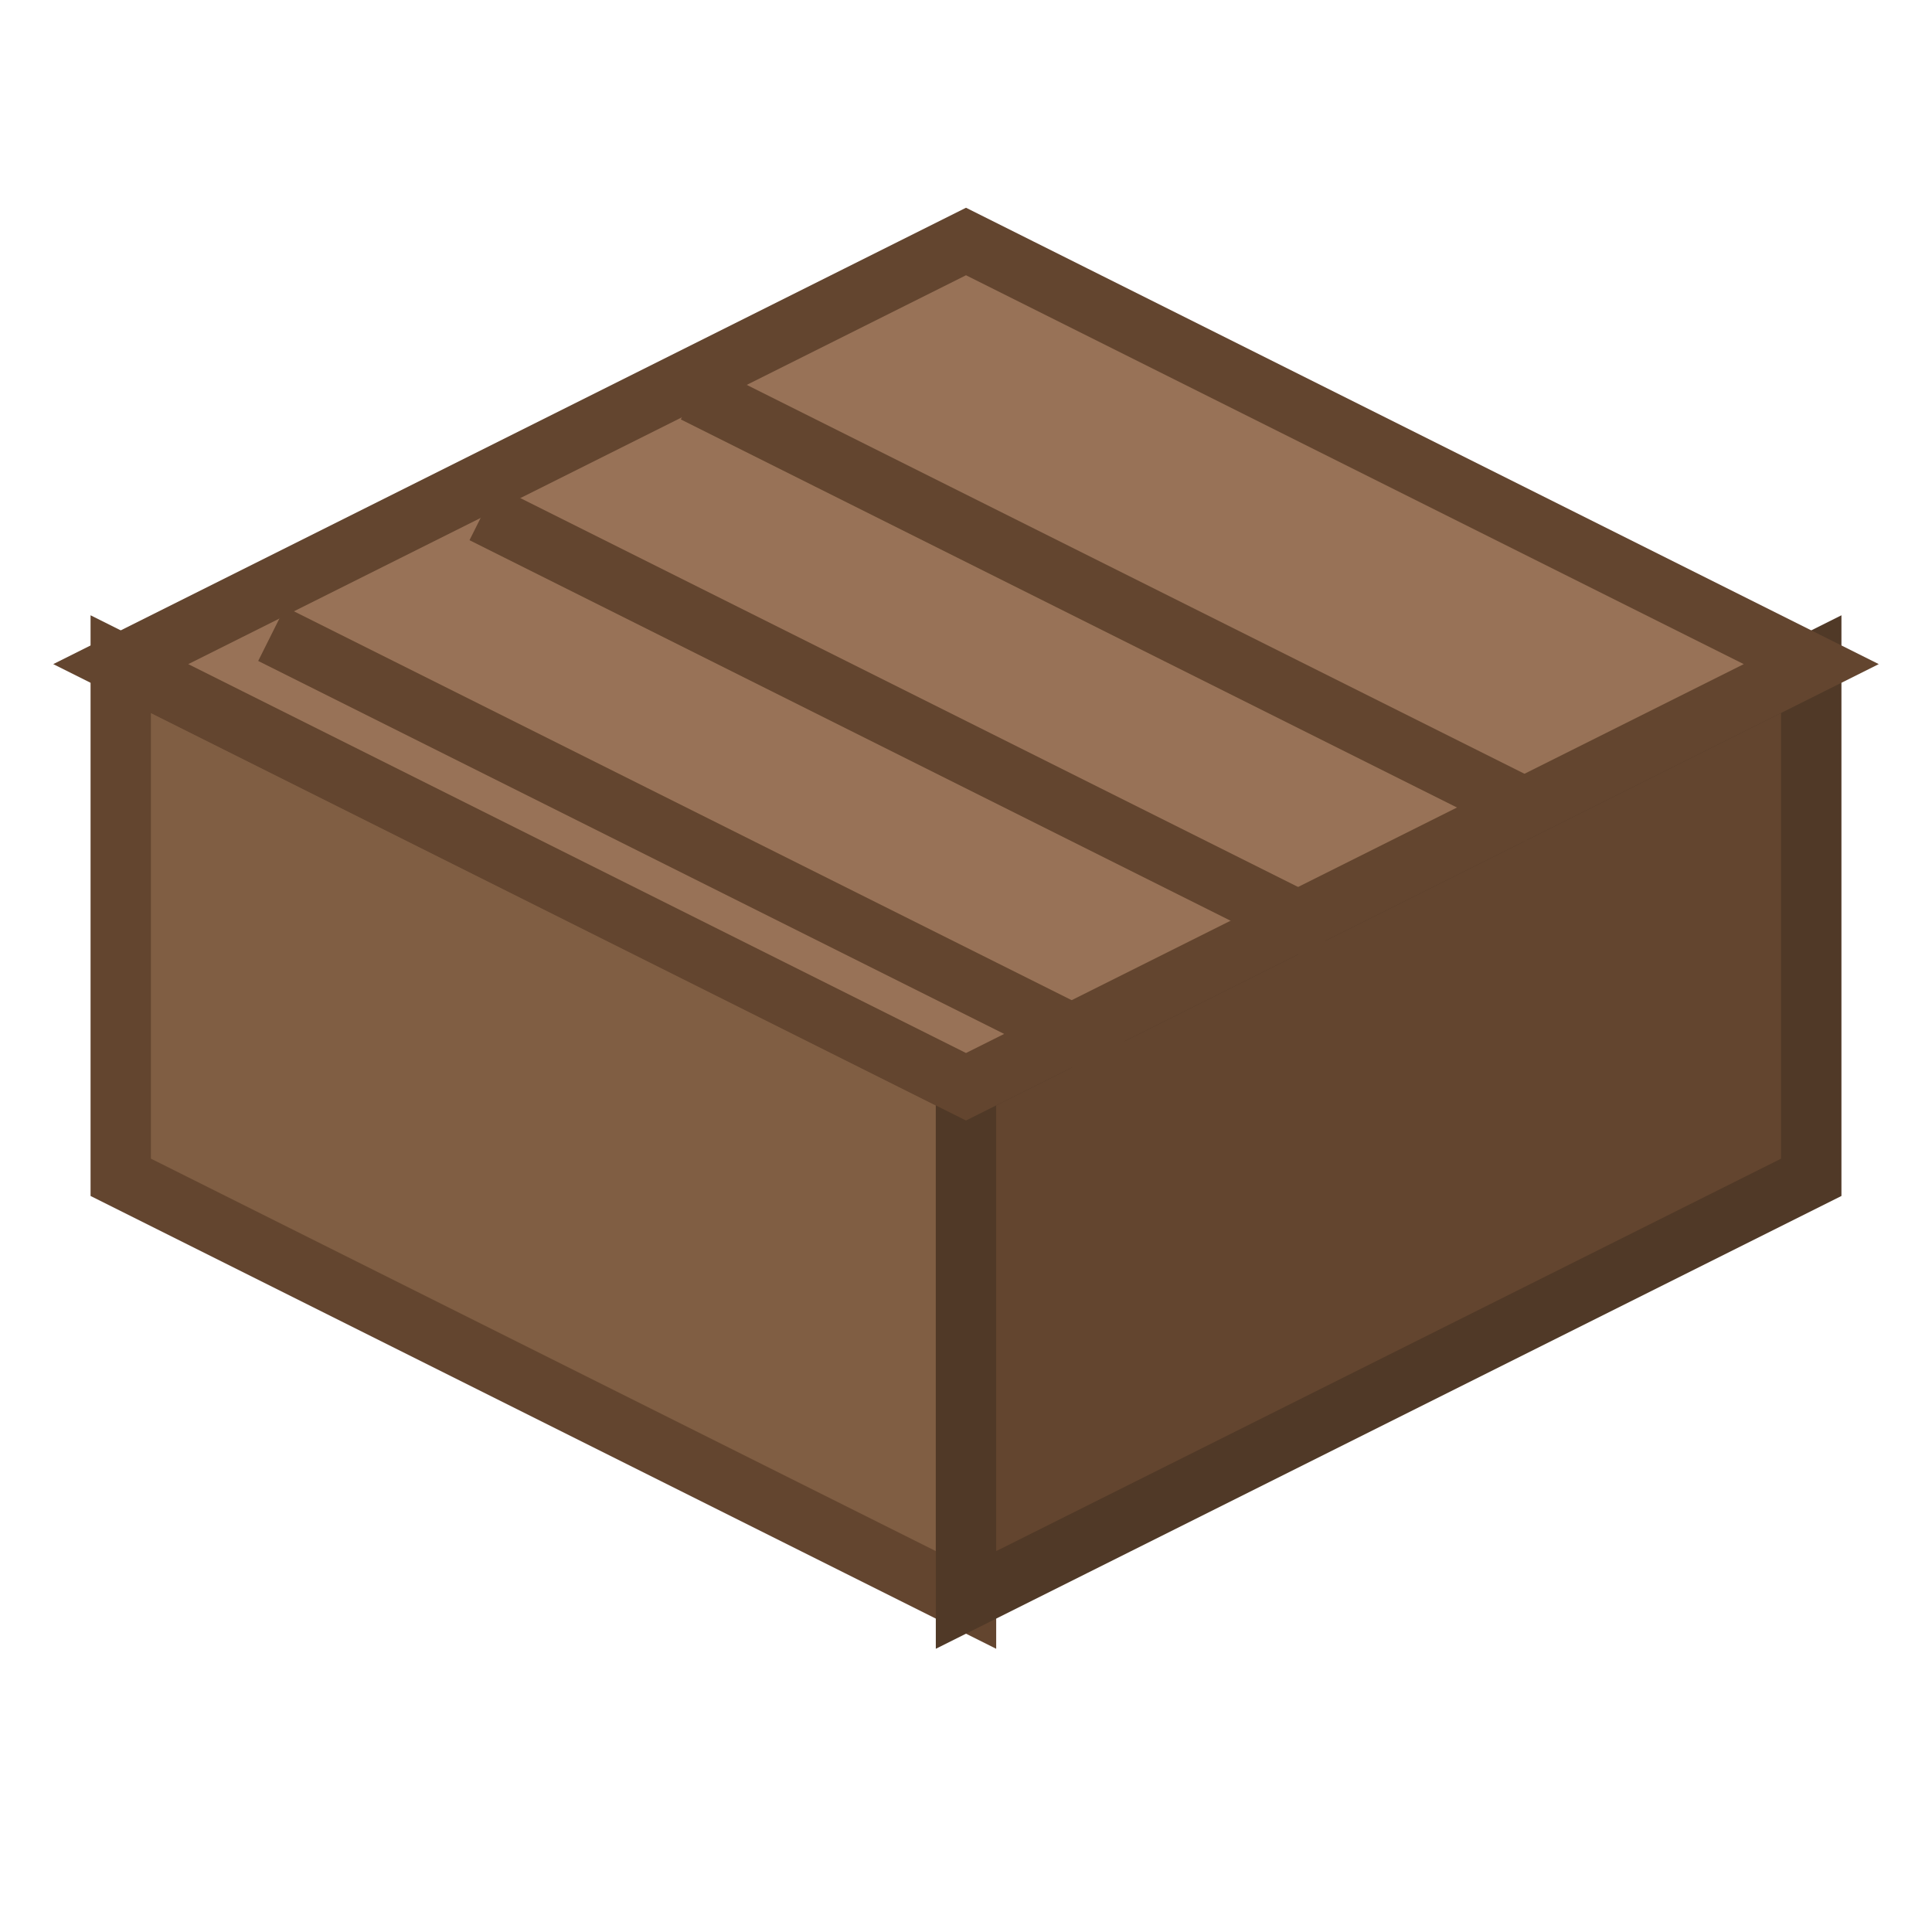
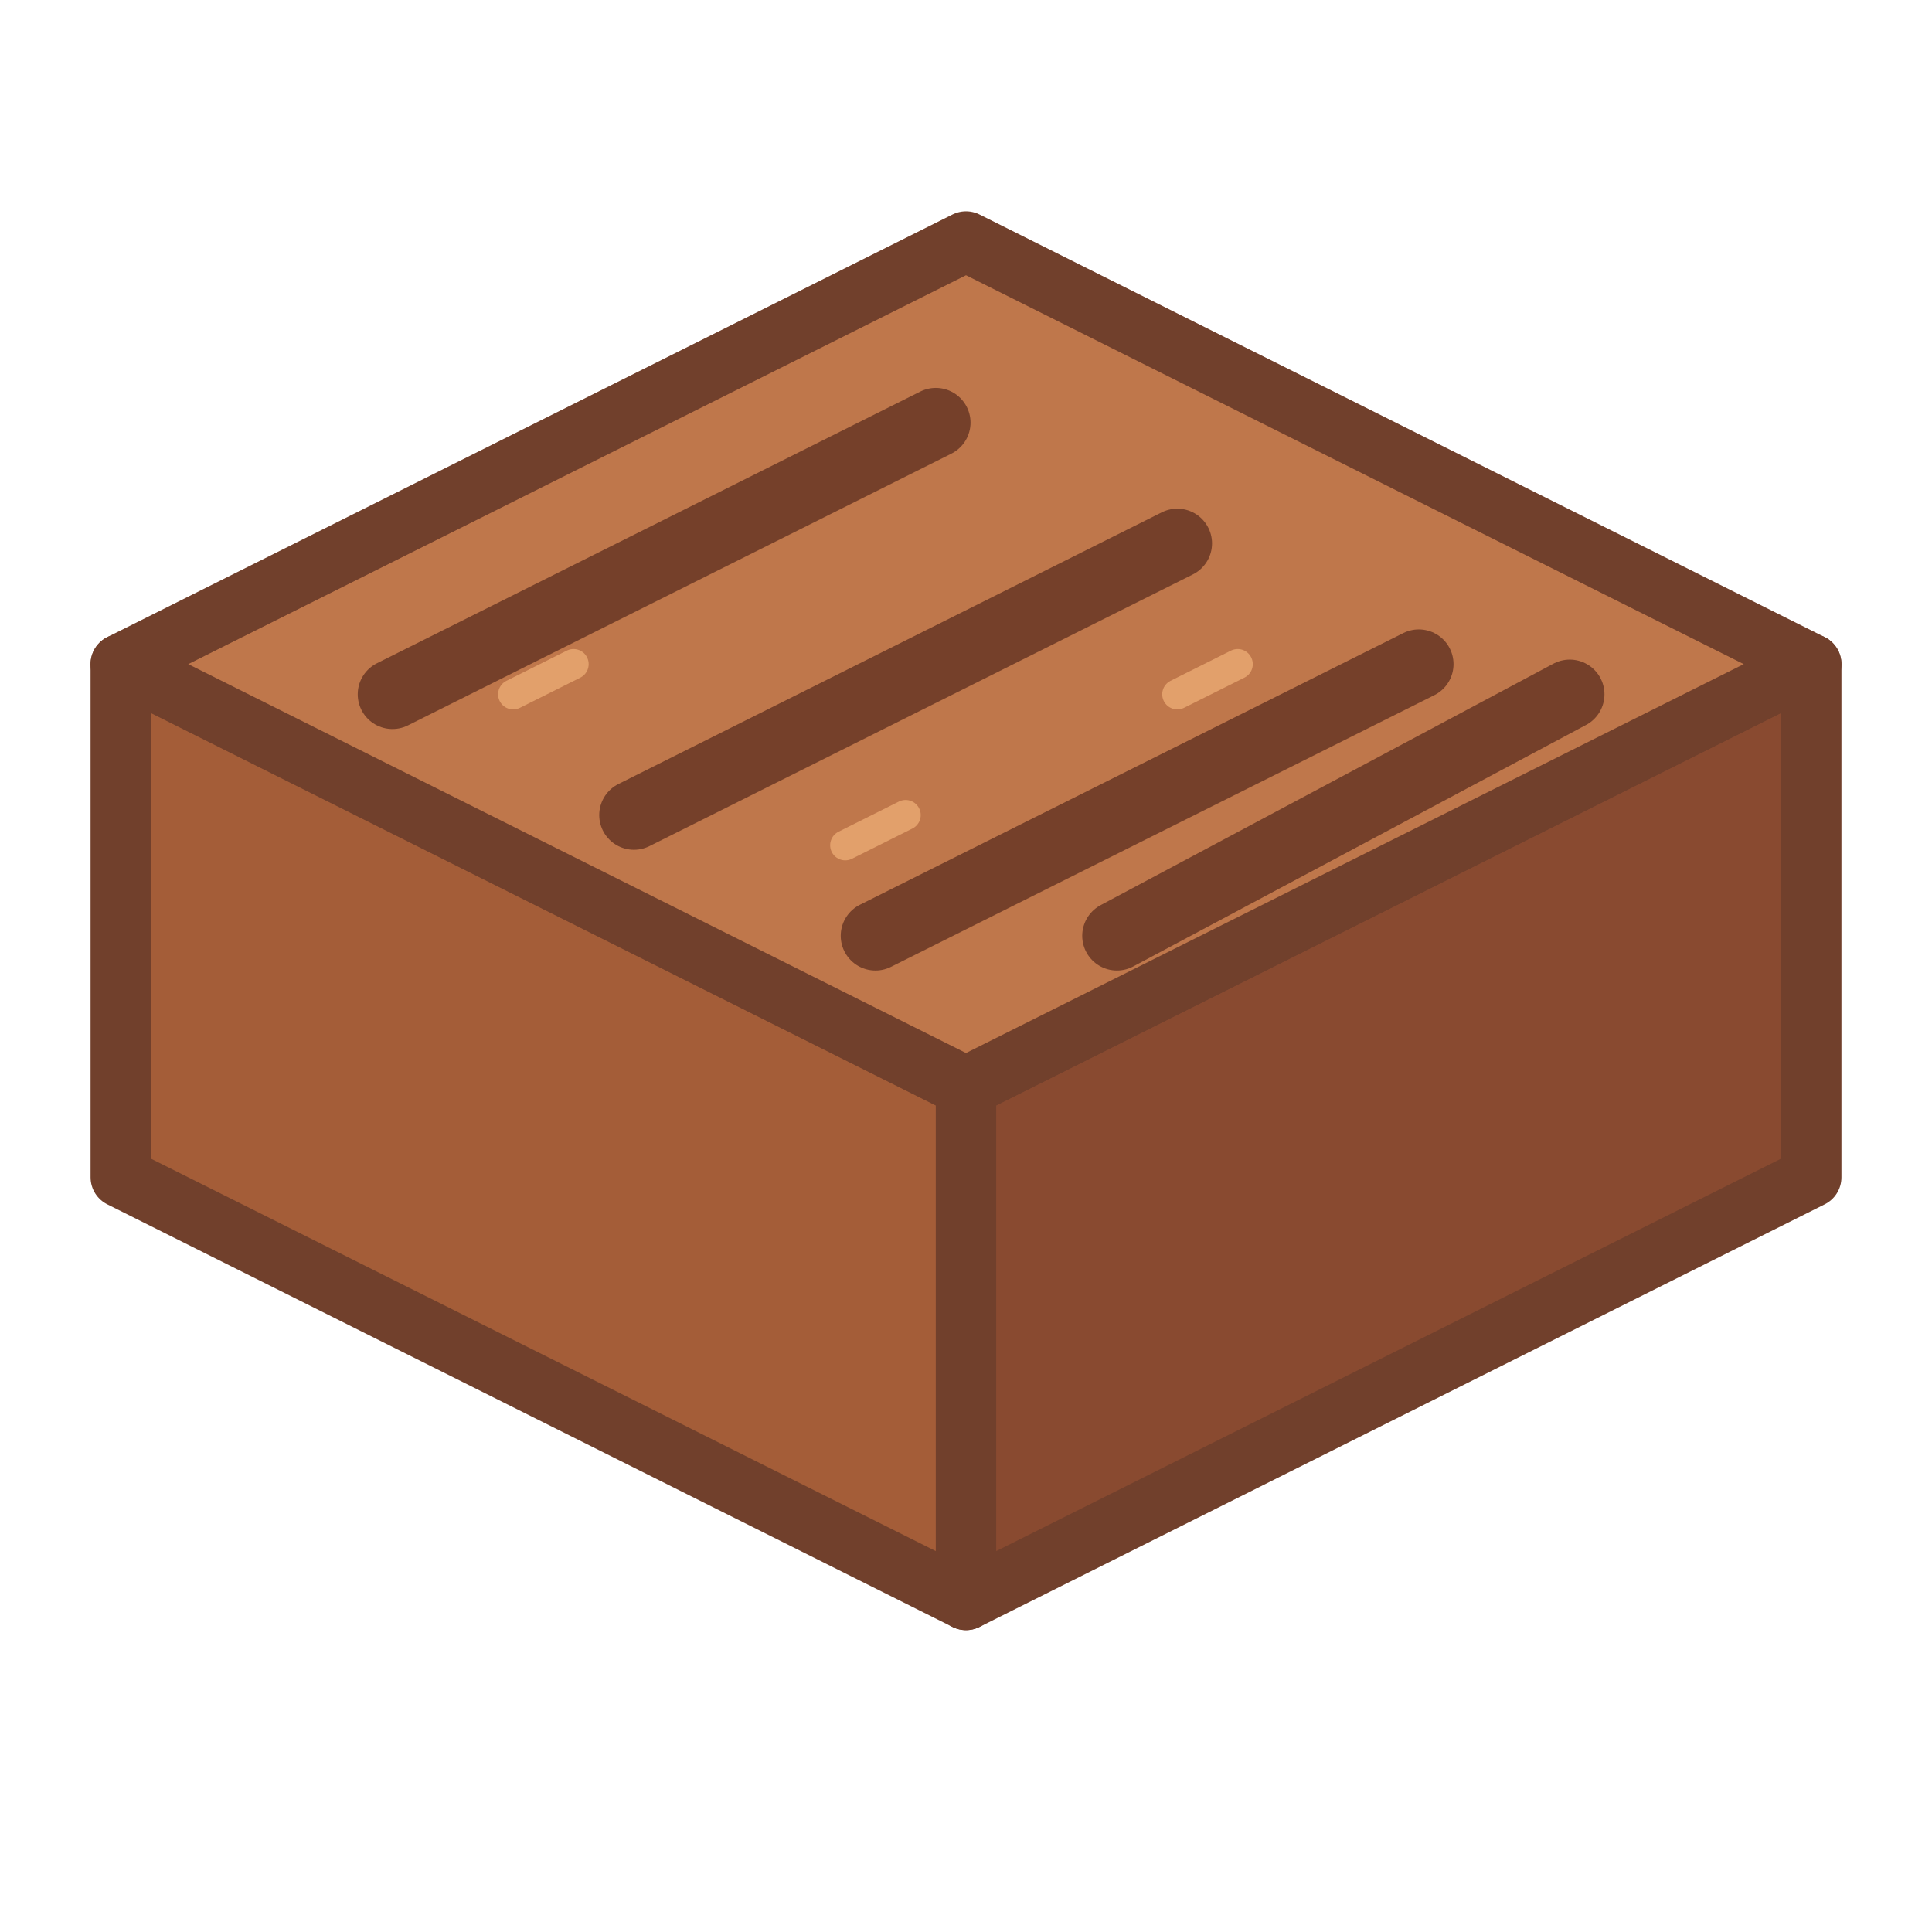
<svg xmlns="http://www.w3.org/2000/svg" viewBox="0 0 64 64">
-   <path d="M4 22 32 36v17L4 39Z" fill="#805e43" stroke="#63452f" stroke-width="2" />
-   <path d="M32 36 60 22v17L32 53Z" fill="#63452f" stroke="#503927" stroke-width="2" />
-   <path d="M4 22 32 8 60 22 32 36Z" fill="#987257" stroke="#63452f" stroke-width="2" />
-   <path d="M16 17l28 14M23 13l28 14M9 21l28 14" stroke="#63452f" stroke-width="2" />
+   <path d="M4 22 32 36v17L4 39Z" fill="#a45d38" stroke="#71402c" stroke-width="2" stroke-linejoin="round" />
+   <path d="M32 36 60 22v17L32 53Z" fill="#894a30" stroke="#71402c" stroke-width="2" stroke-linejoin="round" />
+   <path d="M4 22 32 8 60 22 32 36Z" fill="#bf774b" stroke="#71402c" stroke-width="2" stroke-linejoin="round" />
+   <path d="M13 23l18-9M21 27l18-9M29 31l18-9M37 31l15-8" stroke="#75402a" stroke-width="2.3" stroke-linecap="round" />
+   <path d="M17 23l2-1m20 1 2-1m-13 6 2-1" stroke="#e2a06b" stroke-width="1" stroke-linecap="round" />
</svg>
